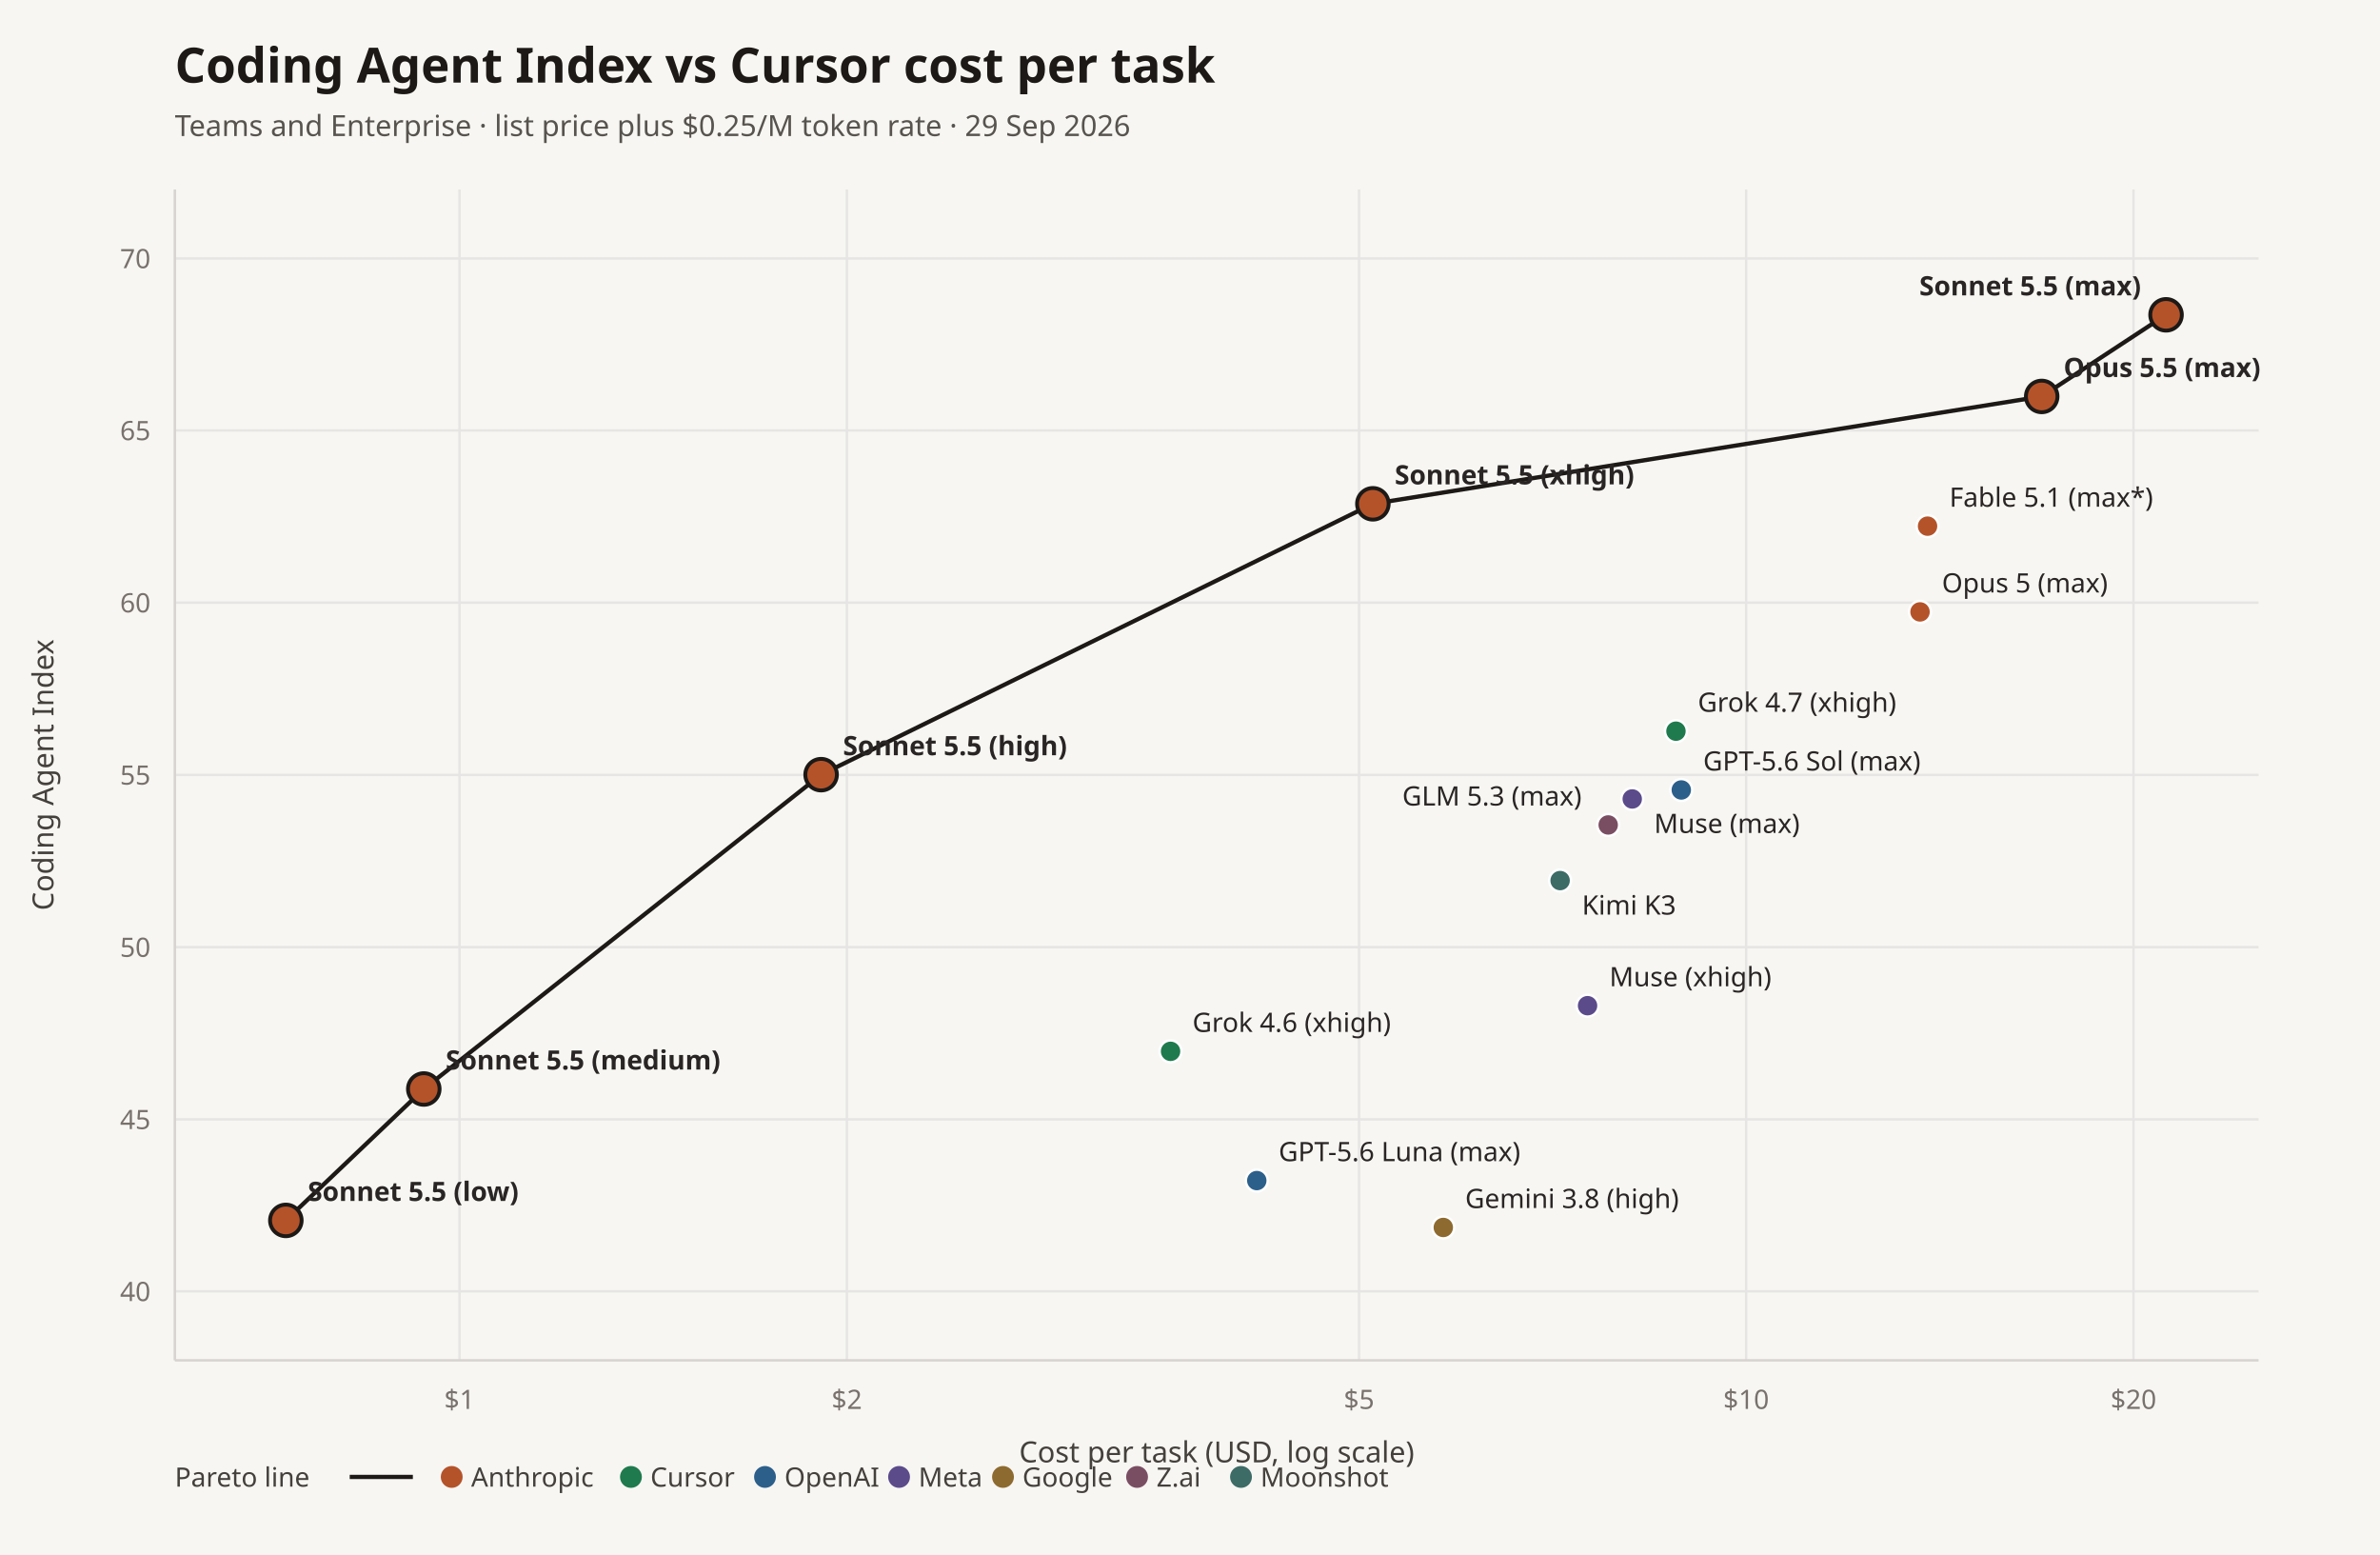
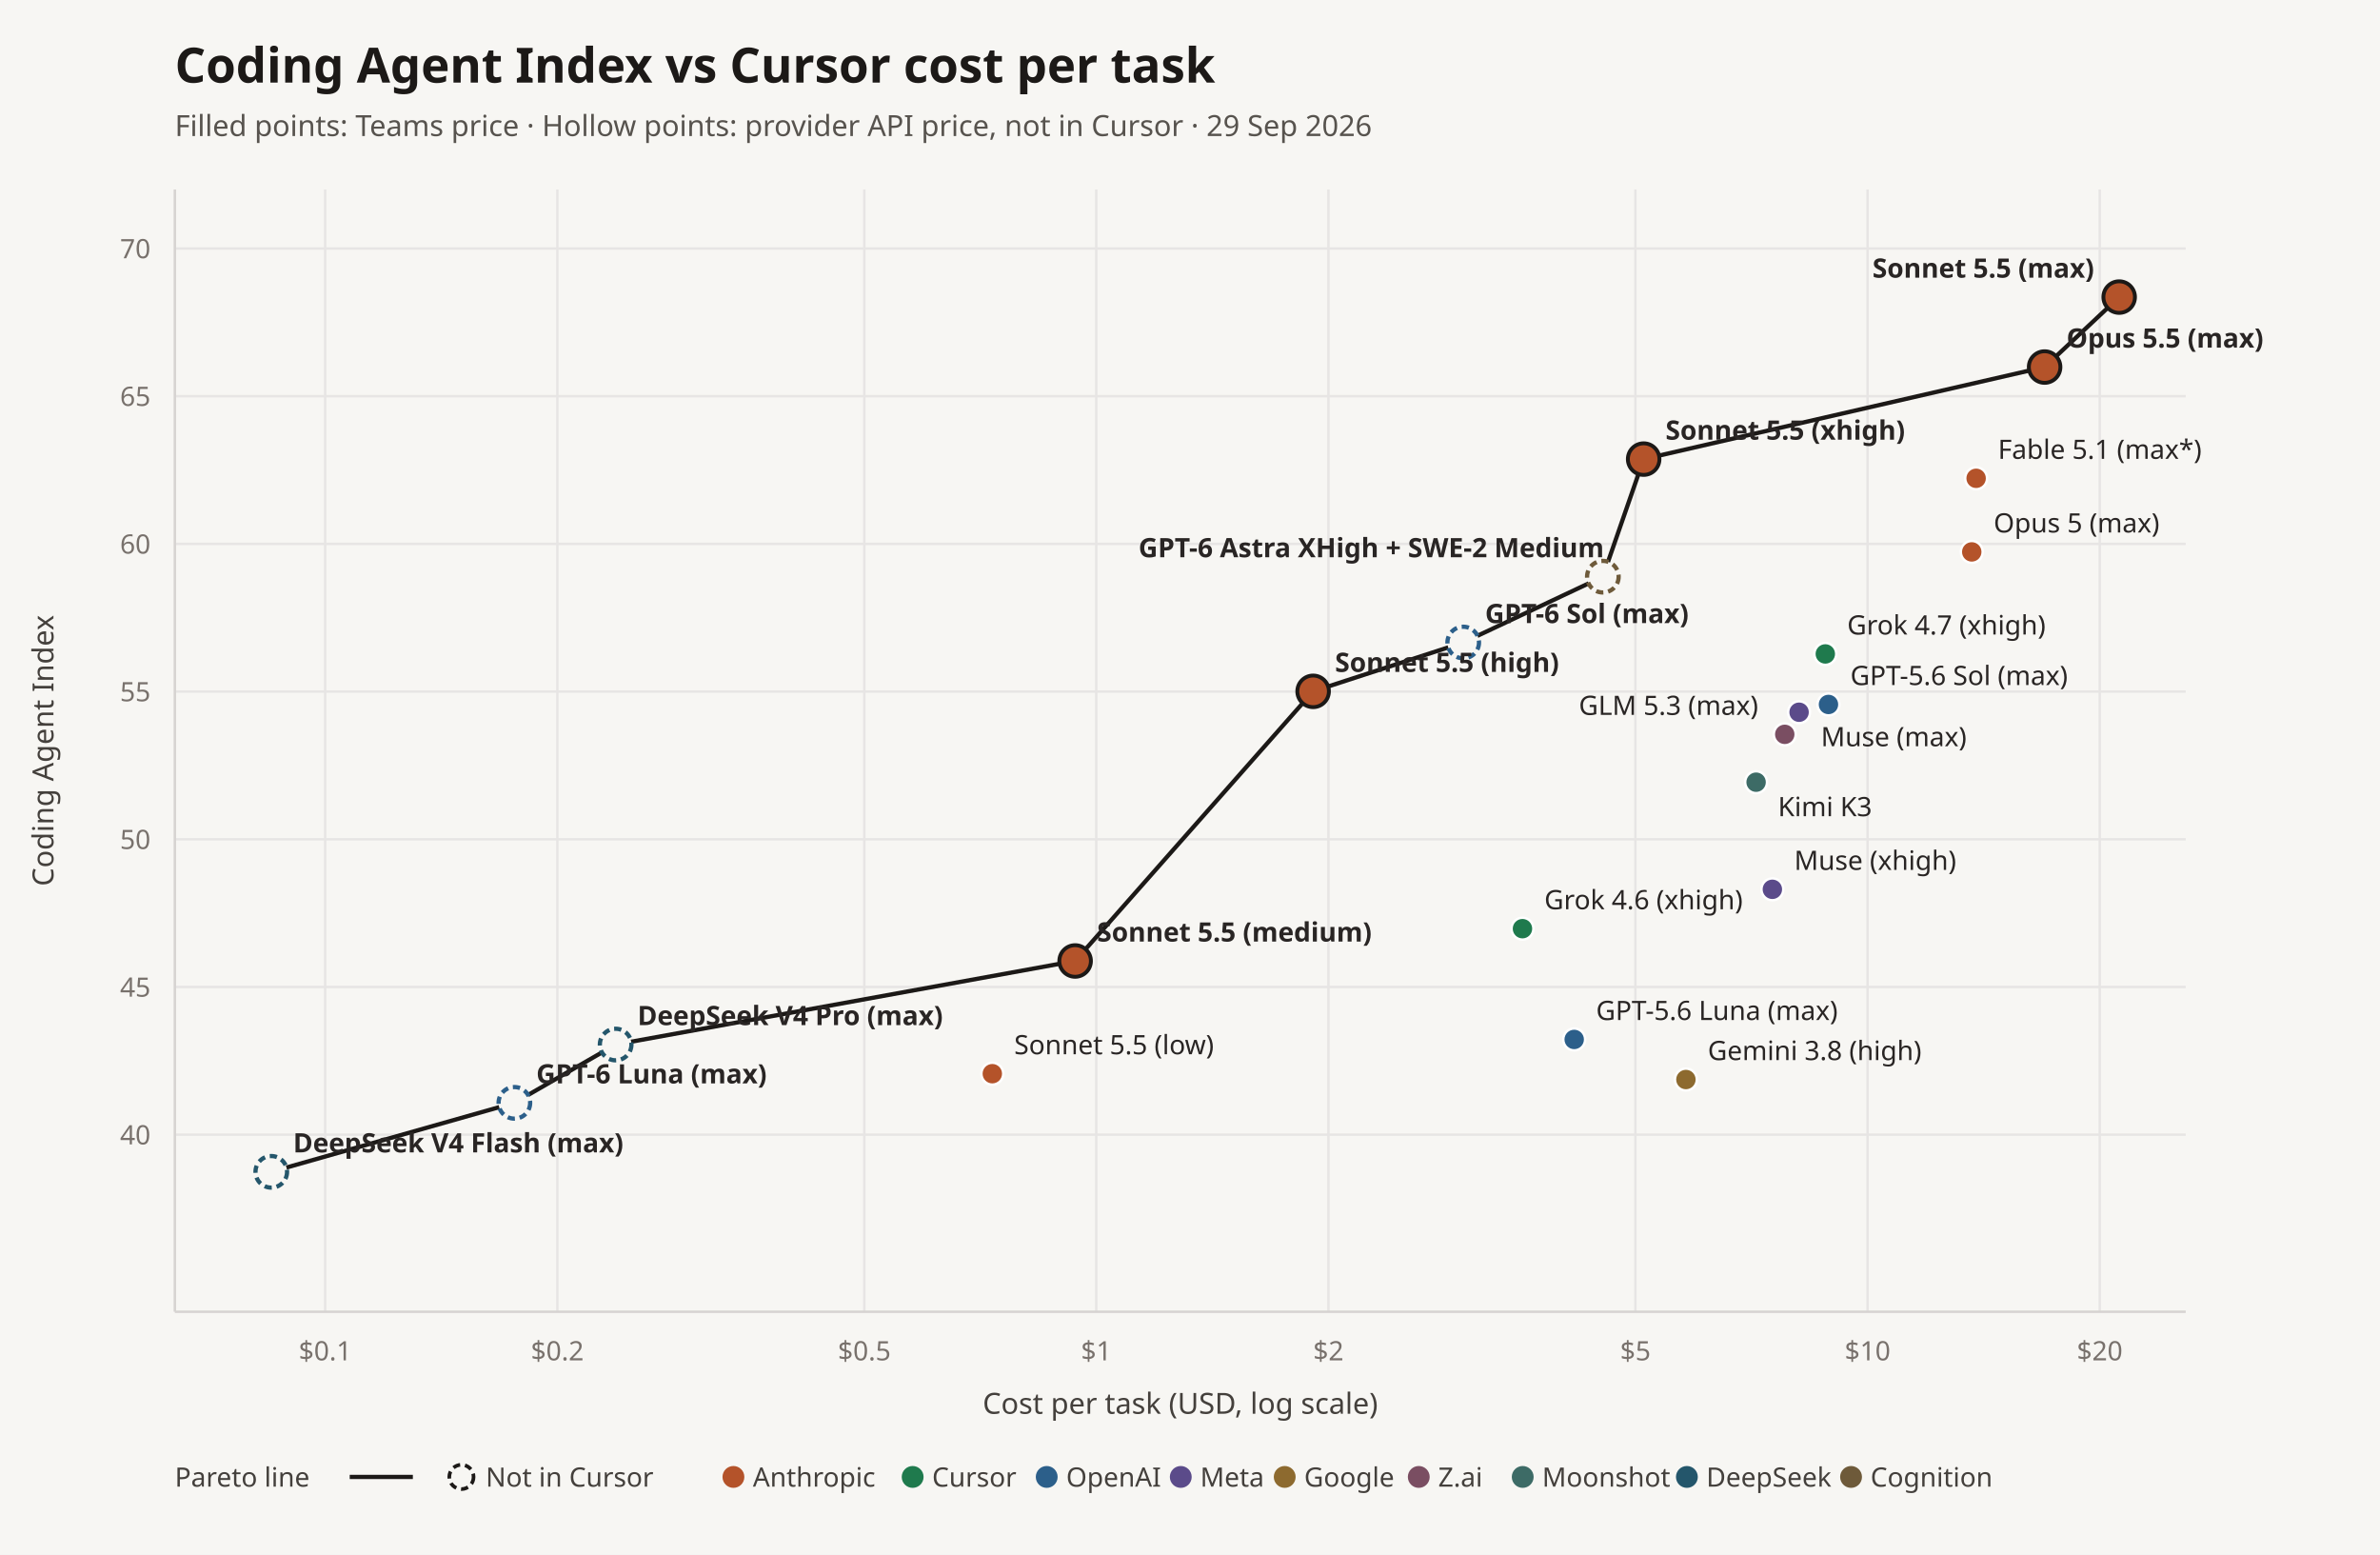
<svg xmlns="http://www.w3.org/2000/svg" viewBox="0 0 980 640" role="img">
  <rect width="100%" height="100%" fill="#f7f6f3" />
  <text x="72" y="34" font-family="ui-sans-serif, system-ui, sans-serif" font-size="20" font-weight="650" fill="#1c1917">Coding Agent Index vs Cursor cost per task</text>
-   <text x="72" y="56" font-family="ui-sans-serif, system-ui, sans-serif" font-size="12" fill="#57534e">Teams and Enterprise · list price plus $0.25/M token rate · 29 Sep 2026</text>
-   <line x1="72" y1="531.6" x2="930" y2="531.6" stroke="#e7e5e4" stroke-width="1" />
-   <text x="62" y="535.6" text-anchor="end" font-family="ui-sans-serif, system-ui, sans-serif" font-size="11" fill="#78716c">40</text>
-   <line x1="72" y1="460.8" x2="930" y2="460.8" stroke="#e7e5e4" stroke-width="1" />
-   <text x="62" y="464.8" text-anchor="end" font-family="ui-sans-serif, system-ui, sans-serif" font-size="11" fill="#78716c">45</text>
-   <line x1="72" y1="389.9" x2="930" y2="389.9" stroke="#e7e5e4" stroke-width="1" />
-   <text x="62" y="393.9" text-anchor="end" font-family="ui-sans-serif, system-ui, sans-serif" font-size="11" fill="#78716c">50</text>
-   <line x1="72" y1="319.0" x2="930" y2="319.0" stroke="#e7e5e4" stroke-width="1" />
-   <text x="62" y="323.0" text-anchor="end" font-family="ui-sans-serif, system-ui, sans-serif" font-size="11" fill="#78716c">55</text>
-   <line x1="72" y1="248.1" x2="930" y2="248.1" stroke="#e7e5e4" stroke-width="1" />
-   <text x="62" y="252.1" text-anchor="end" font-family="ui-sans-serif, system-ui, sans-serif" font-size="11" fill="#78716c">60</text>
-   <line x1="72" y1="177.2" x2="930" y2="177.2" stroke="#e7e5e4" stroke-width="1" />
-   <text x="62" y="181.2" text-anchor="end" font-family="ui-sans-serif, system-ui, sans-serif" font-size="11" fill="#78716c">65</text>
-   <line x1="72" y1="106.4" x2="930" y2="106.4" stroke="#e7e5e4" stroke-width="1" />
-   <text x="62" y="110.4" text-anchor="end" font-family="ui-sans-serif, system-ui, sans-serif" font-size="11" fill="#78716c">70</text>
-   <line x1="189.2" y1="78" x2="189.2" y2="560" stroke="#e7e5e4" stroke-width="1" />
-   <text x="189.2" y="580" text-anchor="middle" font-family="ui-sans-serif, system-ui, sans-serif" font-size="11" fill="#78716c">$1</text>
-   <line x1="348.7" y1="78" x2="348.7" y2="560" stroke="#e7e5e4" stroke-width="1" />
-   <text x="348.7" y="580" text-anchor="middle" font-family="ui-sans-serif, system-ui, sans-serif" font-size="11" fill="#78716c">$2</text>
-   <line x1="559.6" y1="78" x2="559.6" y2="560" stroke="#e7e5e4" stroke-width="1" />
-   <text x="559.6" y="580" text-anchor="middle" font-family="ui-sans-serif, system-ui, sans-serif" font-size="11" fill="#78716c">$5</text>
-   <line x1="719.0" y1="78" x2="719.0" y2="560" stroke="#e7e5e4" stroke-width="1" />
-   <text x="719.0" y="580" text-anchor="middle" font-family="ui-sans-serif, system-ui, sans-serif" font-size="11" fill="#78716c">$10</text>
-   <line x1="878.5" y1="78" x2="878.5" y2="560" stroke="#e7e5e4" stroke-width="1" />
-   <text x="878.5" y="580" text-anchor="middle" font-family="ui-sans-serif, system-ui, sans-serif" font-size="11" fill="#78716c">$20</text>
-   <line x1="72" y1="78" x2="72" y2="560" stroke="#d6d3d1" />
-   <line x1="72" y1="560" x2="930" y2="560" stroke="#d6d3d1" />
-   <text x="22" y="319" transform="rotate(-90 22 319)" text-anchor="middle" font-family="ui-sans-serif, system-ui, sans-serif" font-size="12" fill="#44403c">Coding Agent Index</text>
-   <text x="501" y="602" text-anchor="middle" font-family="ui-sans-serif, system-ui, sans-serif" font-size="12" fill="#44403c">Cost per task (USD, log scale)</text>
-   <polyline points="117.7,502.4 174.5,448.3 338.1,318.9 565.3,207.4 840.7,163.2 891.9,129.6" fill="none" stroke="#1c1917" stroke-width="1.75" stroke-linejoin="round" />
-   <circle cx="793.7" cy="216.6" r="4.5" fill="#b4532a" stroke="#ffffff" stroke-width="1" />
-   <text x="802.7" y="208.6" font-family="ui-sans-serif, system-ui, sans-serif" font-size="11" font-weight="450" fill="#292524">Fable 5.1 (max*)</text>
-   <circle cx="790.6" cy="251.9" r="4.5" fill="#b4532a" stroke="#ffffff" stroke-width="1" />
-   <text x="799.6" y="243.9" font-family="ui-sans-serif, system-ui, sans-serif" font-size="11" font-weight="450" fill="#292524">Opus 5 (max)</text>
-   <circle cx="690.1" cy="301.0" r="4.5" fill="#1f7a4d" stroke="#ffffff" stroke-width="1" />
-   <text x="699.1" y="293.0" font-family="ui-sans-serif, system-ui, sans-serif" font-size="11" font-weight="450" fill="#292524">Grok 4.7 (xhigh)</text>
-   <circle cx="692.3" cy="325.2" r="4.5" fill="#2c5f8a" stroke="#ffffff" stroke-width="1" />
-   <text x="701.3" y="317.2" font-family="ui-sans-serif, system-ui, sans-serif" font-size="11" font-weight="450" fill="#292524">GPT-5.6 Sol (max)</text>
-   <circle cx="672.1" cy="328.9" r="4.5" fill="#5b4b8a" stroke="#ffffff" stroke-width="1" />
-   <text x="681.1" y="342.9" font-family="ui-sans-serif, system-ui, sans-serif" font-size="11" font-weight="450" fill="#292524">Muse (max)</text>
-   <circle cx="662.2" cy="339.6" r="4.5" fill="#7a4e62" stroke="#ffffff" stroke-width="1" />
-   <text x="577.4" y="331.6" font-family="ui-sans-serif, system-ui, sans-serif" font-size="11" font-weight="450" fill="#292524">GLM 5.3 (max)</text>
-   <circle cx="642.4" cy="362.5" r="4.5" fill="#3d6b66" stroke="#ffffff" stroke-width="1" />
-   <text x="651.4" y="376.5" font-family="ui-sans-serif, system-ui, sans-serif" font-size="11" font-weight="450" fill="#292524">Kimi K3</text>
-   <circle cx="653.7" cy="414.0" r="4.5" fill="#5b4b8a" stroke="#ffffff" stroke-width="1" />
-   <text x="662.7" y="406.0" font-family="ui-sans-serif, system-ui, sans-serif" font-size="11" font-weight="450" fill="#292524">Muse (xhigh)</text>
-   <circle cx="482.0" cy="432.8" r="4.5" fill="#1f7a4d" stroke="#ffffff" stroke-width="1" />
-   <text x="491.0" y="424.8" font-family="ui-sans-serif, system-ui, sans-serif" font-size="11" font-weight="450" fill="#292524">Grok 4.6 (xhigh)</text>
-   <circle cx="517.5" cy="486.0" r="4.5" fill="#2c5f8a" stroke="#ffffff" stroke-width="1" />
-   <text x="526.5" y="478.0" font-family="ui-sans-serif, system-ui, sans-serif" font-size="11" font-weight="450" fill="#292524">GPT-5.6 Luna (max)</text>
-   <circle cx="594.3" cy="505.3" r="4.5" fill="#8d6a2f" stroke="#ffffff" stroke-width="1" />
-   <text x="603.3" y="497.3" font-family="ui-sans-serif, system-ui, sans-serif" font-size="11" font-weight="450" fill="#292524">Gemini 3.8 (high)</text>
-   <circle cx="891.9" cy="129.6" r="6.5" fill="#b4532a" stroke="#1c1917" stroke-width="1.6" />
-   <text x="790.3" y="121.6" font-family="ui-sans-serif, system-ui, sans-serif" font-size="11" font-weight="650" fill="#292524">Sonnet 5.5 (max)</text>
-   <circle cx="840.7" cy="163.2" r="6.5" fill="#b4532a" stroke="#1c1917" stroke-width="1.6" />
-   <text x="849.7" y="155.2" font-family="ui-sans-serif, system-ui, sans-serif" font-size="11" font-weight="650" fill="#292524">Opus 5.5 (max)</text>
-   <circle cx="565.3" cy="207.4" r="6.5" fill="#b4532a" stroke="#1c1917" stroke-width="1.6" />
-   <text x="574.3" y="199.4" font-family="ui-sans-serif, system-ui, sans-serif" font-size="11" font-weight="650" fill="#292524">Sonnet 5.5 (xhigh)</text>
-   <circle cx="338.1" cy="318.9" r="6.5" fill="#b4532a" stroke="#1c1917" stroke-width="1.6" />
-   <text x="347.1" y="310.9" font-family="ui-sans-serif, system-ui, sans-serif" font-size="11" font-weight="650" fill="#292524">Sonnet 5.5 (high)</text>
-   <circle cx="174.5" cy="448.3" r="6.5" fill="#b4532a" stroke="#1c1917" stroke-width="1.6" />
-   <text x="183.5" y="440.3" font-family="ui-sans-serif, system-ui, sans-serif" font-size="11" font-weight="650" fill="#292524">Sonnet 5.5 (medium)</text>
-   <circle cx="117.7" cy="502.4" r="6.5" fill="#b4532a" stroke="#1c1917" stroke-width="1.6" />
-   <text x="126.7" y="494.4" font-family="ui-sans-serif, system-ui, sans-serif" font-size="11" font-weight="650" fill="#292524">Sonnet 5.5 (low)</text>
+   <text x="72" y="56" font-family="ui-sans-serif, system-ui, sans-serif" font-size="12" fill="#57534e">Filled points: Teams price · Hollow points: provider API price, not in Cursor · 29 Sep 2026</text>
+   <line x1="72" y1="467.1" x2="900" y2="467.1" stroke="#e7e5e4" stroke-width="1" />
+   <text x="62" y="471.1" text-anchor="end" font-family="ui-sans-serif, system-ui, sans-serif" font-size="11" fill="#78716c">40</text>
+   <line x1="72" y1="406.3" x2="900" y2="406.3" stroke="#e7e5e4" stroke-width="1" />
+   <text x="62" y="410.3" text-anchor="end" font-family="ui-sans-serif, system-ui, sans-serif" font-size="11" fill="#78716c">45</text>
+   <line x1="72" y1="345.5" x2="900" y2="345.5" stroke="#e7e5e4" stroke-width="1" />
+   <text x="62" y="349.5" text-anchor="end" font-family="ui-sans-serif, system-ui, sans-serif" font-size="11" fill="#78716c">50</text>
+   <line x1="72" y1="284.7" x2="900" y2="284.7" stroke="#e7e5e4" stroke-width="1" />
+   <text x="62" y="288.7" text-anchor="end" font-family="ui-sans-serif, system-ui, sans-serif" font-size="11" fill="#78716c">55</text>
+   <line x1="72" y1="223.9" x2="900" y2="223.9" stroke="#e7e5e4" stroke-width="1" />
+   <text x="62" y="227.9" text-anchor="end" font-family="ui-sans-serif, system-ui, sans-serif" font-size="11" fill="#78716c">60</text>
+   <line x1="72" y1="163.1" x2="900" y2="163.1" stroke="#e7e5e4" stroke-width="1" />
+   <text x="62" y="167.1" text-anchor="end" font-family="ui-sans-serif, system-ui, sans-serif" font-size="11" fill="#78716c">65</text>
+   <line x1="72" y1="102.3" x2="900" y2="102.3" stroke="#e7e5e4" stroke-width="1" />
+   <text x="62" y="106.3" text-anchor="end" font-family="ui-sans-serif, system-ui, sans-serif" font-size="11" fill="#78716c">70</text>
+   <line x1="133.9" y1="78" x2="133.9" y2="540" stroke="#e7e5e4" stroke-width="1" />
+   <text x="133.9" y="560" text-anchor="middle" font-family="ui-sans-serif, system-ui, sans-serif" font-size="11" fill="#78716c">$0.1</text>
+   <line x1="229.5" y1="78" x2="229.5" y2="540" stroke="#e7e5e4" stroke-width="1" />
+   <text x="229.5" y="560" text-anchor="middle" font-family="ui-sans-serif, system-ui, sans-serif" font-size="11" fill="#78716c">$0.2</text>
+   <line x1="355.9" y1="78" x2="355.9" y2="540" stroke="#e7e5e4" stroke-width="1" />
+   <text x="355.9" y="560" text-anchor="middle" font-family="ui-sans-serif, system-ui, sans-serif" font-size="11" fill="#78716c">$0.5</text>
+   <line x1="451.4" y1="78" x2="451.4" y2="540" stroke="#e7e5e4" stroke-width="1" />
+   <text x="451.4" y="560" text-anchor="middle" font-family="ui-sans-serif, system-ui, sans-serif" font-size="11" fill="#78716c">$1</text>
+   <line x1="547.0" y1="78" x2="547.0" y2="540" stroke="#e7e5e4" stroke-width="1" />
+   <text x="547.0" y="560" text-anchor="middle" font-family="ui-sans-serif, system-ui, sans-serif" font-size="11" fill="#78716c">$2</text>
+   <line x1="673.4" y1="78" x2="673.4" y2="540" stroke="#e7e5e4" stroke-width="1" />
+   <text x="673.4" y="560" text-anchor="middle" font-family="ui-sans-serif, system-ui, sans-serif" font-size="11" fill="#78716c">$5</text>
+   <line x1="769.0" y1="78" x2="769.0" y2="540" stroke="#e7e5e4" stroke-width="1" />
+   <text x="769.0" y="560" text-anchor="middle" font-family="ui-sans-serif, system-ui, sans-serif" font-size="11" fill="#78716c">$10</text>
+   <line x1="864.6" y1="78" x2="864.6" y2="540" stroke="#e7e5e4" stroke-width="1" />
+   <text x="864.6" y="560" text-anchor="middle" font-family="ui-sans-serif, system-ui, sans-serif" font-size="11" fill="#78716c">$20</text>
+   <line x1="72" y1="78" x2="72" y2="540" stroke="#d6d3d1" />
+   <line x1="72" y1="540" x2="900" y2="540" stroke="#d6d3d1" />
+   <text x="22" y="309" transform="rotate(-90 22 309)" text-anchor="middle" font-family="ui-sans-serif, system-ui, sans-serif" font-size="12" fill="#44403c">Coding Agent Index</text>
+   <text x="486" y="582" text-anchor="middle" font-family="ui-sans-serif, system-ui, sans-serif" font-size="12" fill="#44403c">Cost per task (USD, log scale)</text>
+   <polyline points="111.7,482.4 211.8,454.0 253.5,430.0 442.7,395.6 540.7,284.6 602.5,264.5 660.0,237.4 676.8,189.0 841.9,151.1 872.6,122.3" fill="none" stroke="#1c1917" stroke-width="1.75" stroke-linejoin="round" />
+   <circle cx="813.7" cy="196.9" r="4.5" fill="#b4532a" stroke="#ffffff" stroke-width="1" />
+   <text x="822.7" y="188.9" font-family="ui-sans-serif, system-ui, sans-serif" font-size="11" font-weight="450" fill="#292524">Fable 5.1 (max*)</text>
+   <circle cx="811.9" cy="227.2" r="4.5" fill="#b4532a" stroke="#ffffff" stroke-width="1" />
+   <text x="820.9" y="219.2" font-family="ui-sans-serif, system-ui, sans-serif" font-size="11" font-weight="450" fill="#292524">Opus 5 (max)</text>
+   <circle cx="751.6" cy="269.2" r="4.5" fill="#1f7a4d" stroke="#ffffff" stroke-width="1" />
+   <text x="760.6" y="261.2" font-family="ui-sans-serif, system-ui, sans-serif" font-size="11" font-weight="450" fill="#292524">Grok 4.7 (xhigh)</text>
+   <circle cx="752.9" cy="290.0" r="4.5" fill="#2c5f8a" stroke="#ffffff" stroke-width="1" />
+   <text x="761.9" y="282.0" font-family="ui-sans-serif, system-ui, sans-serif" font-size="11" font-weight="450" fill="#292524">GPT-5.6 Sol (max)</text>
+   <circle cx="740.8" cy="293.2" r="4.5" fill="#5b4b8a" stroke="#ffffff" stroke-width="1" />
+   <text x="749.8" y="307.2" font-family="ui-sans-serif, system-ui, sans-serif" font-size="11" font-weight="450" fill="#292524">Muse (max)</text>
+   <circle cx="734.9" cy="302.3" r="4.5" fill="#7a4e62" stroke="#ffffff" stroke-width="1" />
+   <text x="650.1" y="294.3" font-family="ui-sans-serif, system-ui, sans-serif" font-size="11" font-weight="450" fill="#292524">GLM 5.3 (max)</text>
+   <circle cx="723.1" cy="322.0" r="4.5" fill="#3d6b66" stroke="#ffffff" stroke-width="1" />
+   <text x="732.1" y="336.0" font-family="ui-sans-serif, system-ui, sans-serif" font-size="11" font-weight="450" fill="#292524">Kimi K3</text>
+   <circle cx="729.8" cy="366.1" r="4.5" fill="#5b4b8a" stroke="#ffffff" stroke-width="1" />
+   <text x="738.8" y="358.1" font-family="ui-sans-serif, system-ui, sans-serif" font-size="11" font-weight="450" fill="#292524">Muse (xhigh)</text>
+   <circle cx="626.9" cy="382.3" r="4.5" fill="#1f7a4d" stroke="#ffffff" stroke-width="1" />
+   <text x="635.9" y="374.3" font-family="ui-sans-serif, system-ui, sans-serif" font-size="11" font-weight="450" fill="#292524">Grok 4.6 (xhigh)</text>
+   <circle cx="648.2" cy="427.9" r="4.5" fill="#2c5f8a" stroke="#ffffff" stroke-width="1" />
+   <text x="657.2" y="419.9" font-family="ui-sans-serif, system-ui, sans-serif" font-size="11" font-weight="450" fill="#292524">GPT-5.6 Luna (max)</text>
+   <circle cx="408.6" cy="442.0" r="4.5" fill="#b4532a" stroke="#ffffff" stroke-width="1" />
+   <text x="417.6" y="434.0" font-family="ui-sans-serif, system-ui, sans-serif" font-size="11" font-weight="450" fill="#292524">Sonnet 5.5 (low)</text>
+   <circle cx="694.2" cy="444.4" r="4.5" fill="#8d6a2f" stroke="#ffffff" stroke-width="1" />
+   <text x="703.2" y="436.4" font-family="ui-sans-serif, system-ui, sans-serif" font-size="11" font-weight="450" fill="#292524">Gemini 3.8 (high)</text>
+   <circle cx="872.6" cy="122.3" r="6.5" fill="#b4532a" stroke="#1c1917" stroke-width="1.6" />
+   <text x="771.0" y="114.3" font-family="ui-sans-serif, system-ui, sans-serif" font-size="11" font-weight="650" fill="#292524">Sonnet 5.5 (max)</text>
+   <circle cx="841.9" cy="151.1" r="6.5" fill="#b4532a" stroke="#1c1917" stroke-width="1.6" />
+   <text x="850.9" y="143.1" font-family="ui-sans-serif, system-ui, sans-serif" font-size="11" font-weight="650" fill="#292524">Opus 5.5 (max)</text>
+   <circle cx="676.8" cy="189.0" r="6.5" fill="#b4532a" stroke="#1c1917" stroke-width="1.6" />
+   <text x="685.8" y="181.0" font-family="ui-sans-serif, system-ui, sans-serif" font-size="11" font-weight="650" fill="#292524">Sonnet 5.5 (xhigh)</text>
+   <circle cx="660.0" cy="237.4" r="6.5" fill="#f7f6f3" stroke="#6e5a3a" stroke-width="1.75" stroke-dasharray="3 2" />
+   <text x="468.8" y="229.4" font-family="ui-sans-serif, system-ui, sans-serif" font-size="11" font-weight="650" fill="#292524">GPT-6 Astra XHigh + SWE-2 Medium</text>
+   <circle cx="602.5" cy="264.5" r="6.5" fill="#f7f6f3" stroke="#2c5f8a" stroke-width="1.75" stroke-dasharray="3 2" />
+   <text x="611.5" y="256.5" font-family="ui-sans-serif, system-ui, sans-serif" font-size="11" font-weight="650" fill="#292524">GPT-6 Sol (max)</text>
+   <circle cx="540.7" cy="284.6" r="6.5" fill="#b4532a" stroke="#1c1917" stroke-width="1.6" />
+   <text x="549.7" y="276.6" font-family="ui-sans-serif, system-ui, sans-serif" font-size="11" font-weight="650" fill="#292524">Sonnet 5.5 (high)</text>
+   <circle cx="442.7" cy="395.6" r="6.5" fill="#b4532a" stroke="#1c1917" stroke-width="1.6" />
+   <text x="451.7" y="387.6" font-family="ui-sans-serif, system-ui, sans-serif" font-size="11" font-weight="650" fill="#292524">Sonnet 5.5 (medium)</text>
+   <circle cx="253.5" cy="430.0" r="6.5" fill="#f7f6f3" stroke="#24566b" stroke-width="1.75" stroke-dasharray="3 2" />
+   <text x="262.5" y="422.0" font-family="ui-sans-serif, system-ui, sans-serif" font-size="11" font-weight="650" fill="#292524">DeepSeek V4 Pro (max)</text>
+   <circle cx="211.8" cy="454.0" r="6.5" fill="#f7f6f3" stroke="#2c5f8a" stroke-width="1.75" stroke-dasharray="3 2" />
+   <text x="220.8" y="446.0" font-family="ui-sans-serif, system-ui, sans-serif" font-size="11" font-weight="650" fill="#292524">GPT-6 Luna (max)</text>
+   <circle cx="111.7" cy="482.4" r="6.5" fill="#f7f6f3" stroke="#24566b" stroke-width="1.75" stroke-dasharray="3 2" />
+   <text x="120.7" y="474.4" font-family="ui-sans-serif, system-ui, sans-serif" font-size="11" font-weight="650" fill="#292524">DeepSeek V4 Flash (max)</text>
  <text x="72" y="612" font-family="ui-sans-serif, system-ui, sans-serif" font-size="11" fill="#44403c">Pareto line</text>
  <line x1="144" y1="608" x2="170" y2="608" stroke="#1c1917" stroke-width="1.75" />
-   <circle cx="186" cy="608" r="4.5" fill="#b4532a" />
-   <text x="194" y="612" font-family="ui-sans-serif, system-ui, sans-serif" font-size="11" fill="#44403c">Anthropic</text>
-   <circle cx="259.8" cy="608" r="4.5" fill="#1f7a4d" />
-   <text x="267.8" y="612" font-family="ui-sans-serif, system-ui, sans-serif" font-size="11" fill="#44403c">Cursor</text>
-   <circle cx="315.0" cy="608" r="4.5" fill="#2c5f8a" />
-   <text x="323.0" y="612" font-family="ui-sans-serif, system-ui, sans-serif" font-size="11" fill="#44403c">OpenAI</text>
-   <circle cx="370.2" cy="608" r="4.5" fill="#5b4b8a" />
-   <text x="378.2" y="612" font-family="ui-sans-serif, system-ui, sans-serif" font-size="11" fill="#44403c">Meta</text>
-   <circle cx="413.0" cy="608" r="4.5" fill="#8d6a2f" />
-   <text x="421.0" y="612" font-family="ui-sans-serif, system-ui, sans-serif" font-size="11" fill="#44403c">Google</text>
-   <circle cx="468.2" cy="608" r="4.5" fill="#7a4e62" />
-   <text x="476.2" y="612" font-family="ui-sans-serif, system-ui, sans-serif" font-size="11" fill="#44403c">Z.ai</text>
-   <circle cx="511.0" cy="608" r="4.5" fill="#3d6b66" />
-   <text x="519.0" y="612" font-family="ui-sans-serif, system-ui, sans-serif" font-size="11" fill="#44403c">Moonshot</text>
+   <circle cx="190" cy="608" r="5" fill="#f7f6f3" stroke="#1c1917" stroke-width="1.5" stroke-dasharray="3 2" />
+   <text x="200" y="612" font-family="ui-sans-serif, system-ui, sans-serif" font-size="11" fill="#44403c">Not in Cursor</text>
+   <circle cx="302" cy="608" r="4.5" fill="#b4532a" />
+   <text x="310" y="612" font-family="ui-sans-serif, system-ui, sans-serif" font-size="11" fill="#44403c">Anthropic</text>
+   <circle cx="375.8" cy="608" r="4.5" fill="#1f7a4d" />
+   <text x="383.8" y="612" font-family="ui-sans-serif, system-ui, sans-serif" font-size="11" fill="#44403c">Cursor</text>
+   <circle cx="431.0" cy="608" r="4.5" fill="#2c5f8a" />
+   <text x="439.0" y="612" font-family="ui-sans-serif, system-ui, sans-serif" font-size="11" fill="#44403c">OpenAI</text>
+   <circle cx="486.2" cy="608" r="4.5" fill="#5b4b8a" />
+   <text x="494.2" y="612" font-family="ui-sans-serif, system-ui, sans-serif" font-size="11" fill="#44403c">Meta</text>
+   <circle cx="529.0" cy="608" r="4.5" fill="#8d6a2f" />
+   <text x="537.0" y="612" font-family="ui-sans-serif, system-ui, sans-serif" font-size="11" fill="#44403c">Google</text>
+   <circle cx="584.2" cy="608" r="4.5" fill="#7a4e62" />
+   <text x="592.2" y="612" font-family="ui-sans-serif, system-ui, sans-serif" font-size="11" fill="#44403c">Z.ai</text>
+   <circle cx="627.0" cy="608" r="4.5" fill="#3d6b66" />
+   <text x="635.0" y="612" font-family="ui-sans-serif, system-ui, sans-serif" font-size="11" fill="#44403c">Moonshot</text>
+   <circle cx="694.6" cy="608" r="4.5" fill="#24566b" />
+   <text x="702.6" y="612" font-family="ui-sans-serif, system-ui, sans-serif" font-size="11" fill="#44403c">DeepSeek</text>
+   <circle cx="762.2" cy="608" r="4.5" fill="#6e5a3a" />
+   <text x="770.2" y="612" font-family="ui-sans-serif, system-ui, sans-serif" font-size="11" fill="#44403c">Cognition</text>
</svg>
